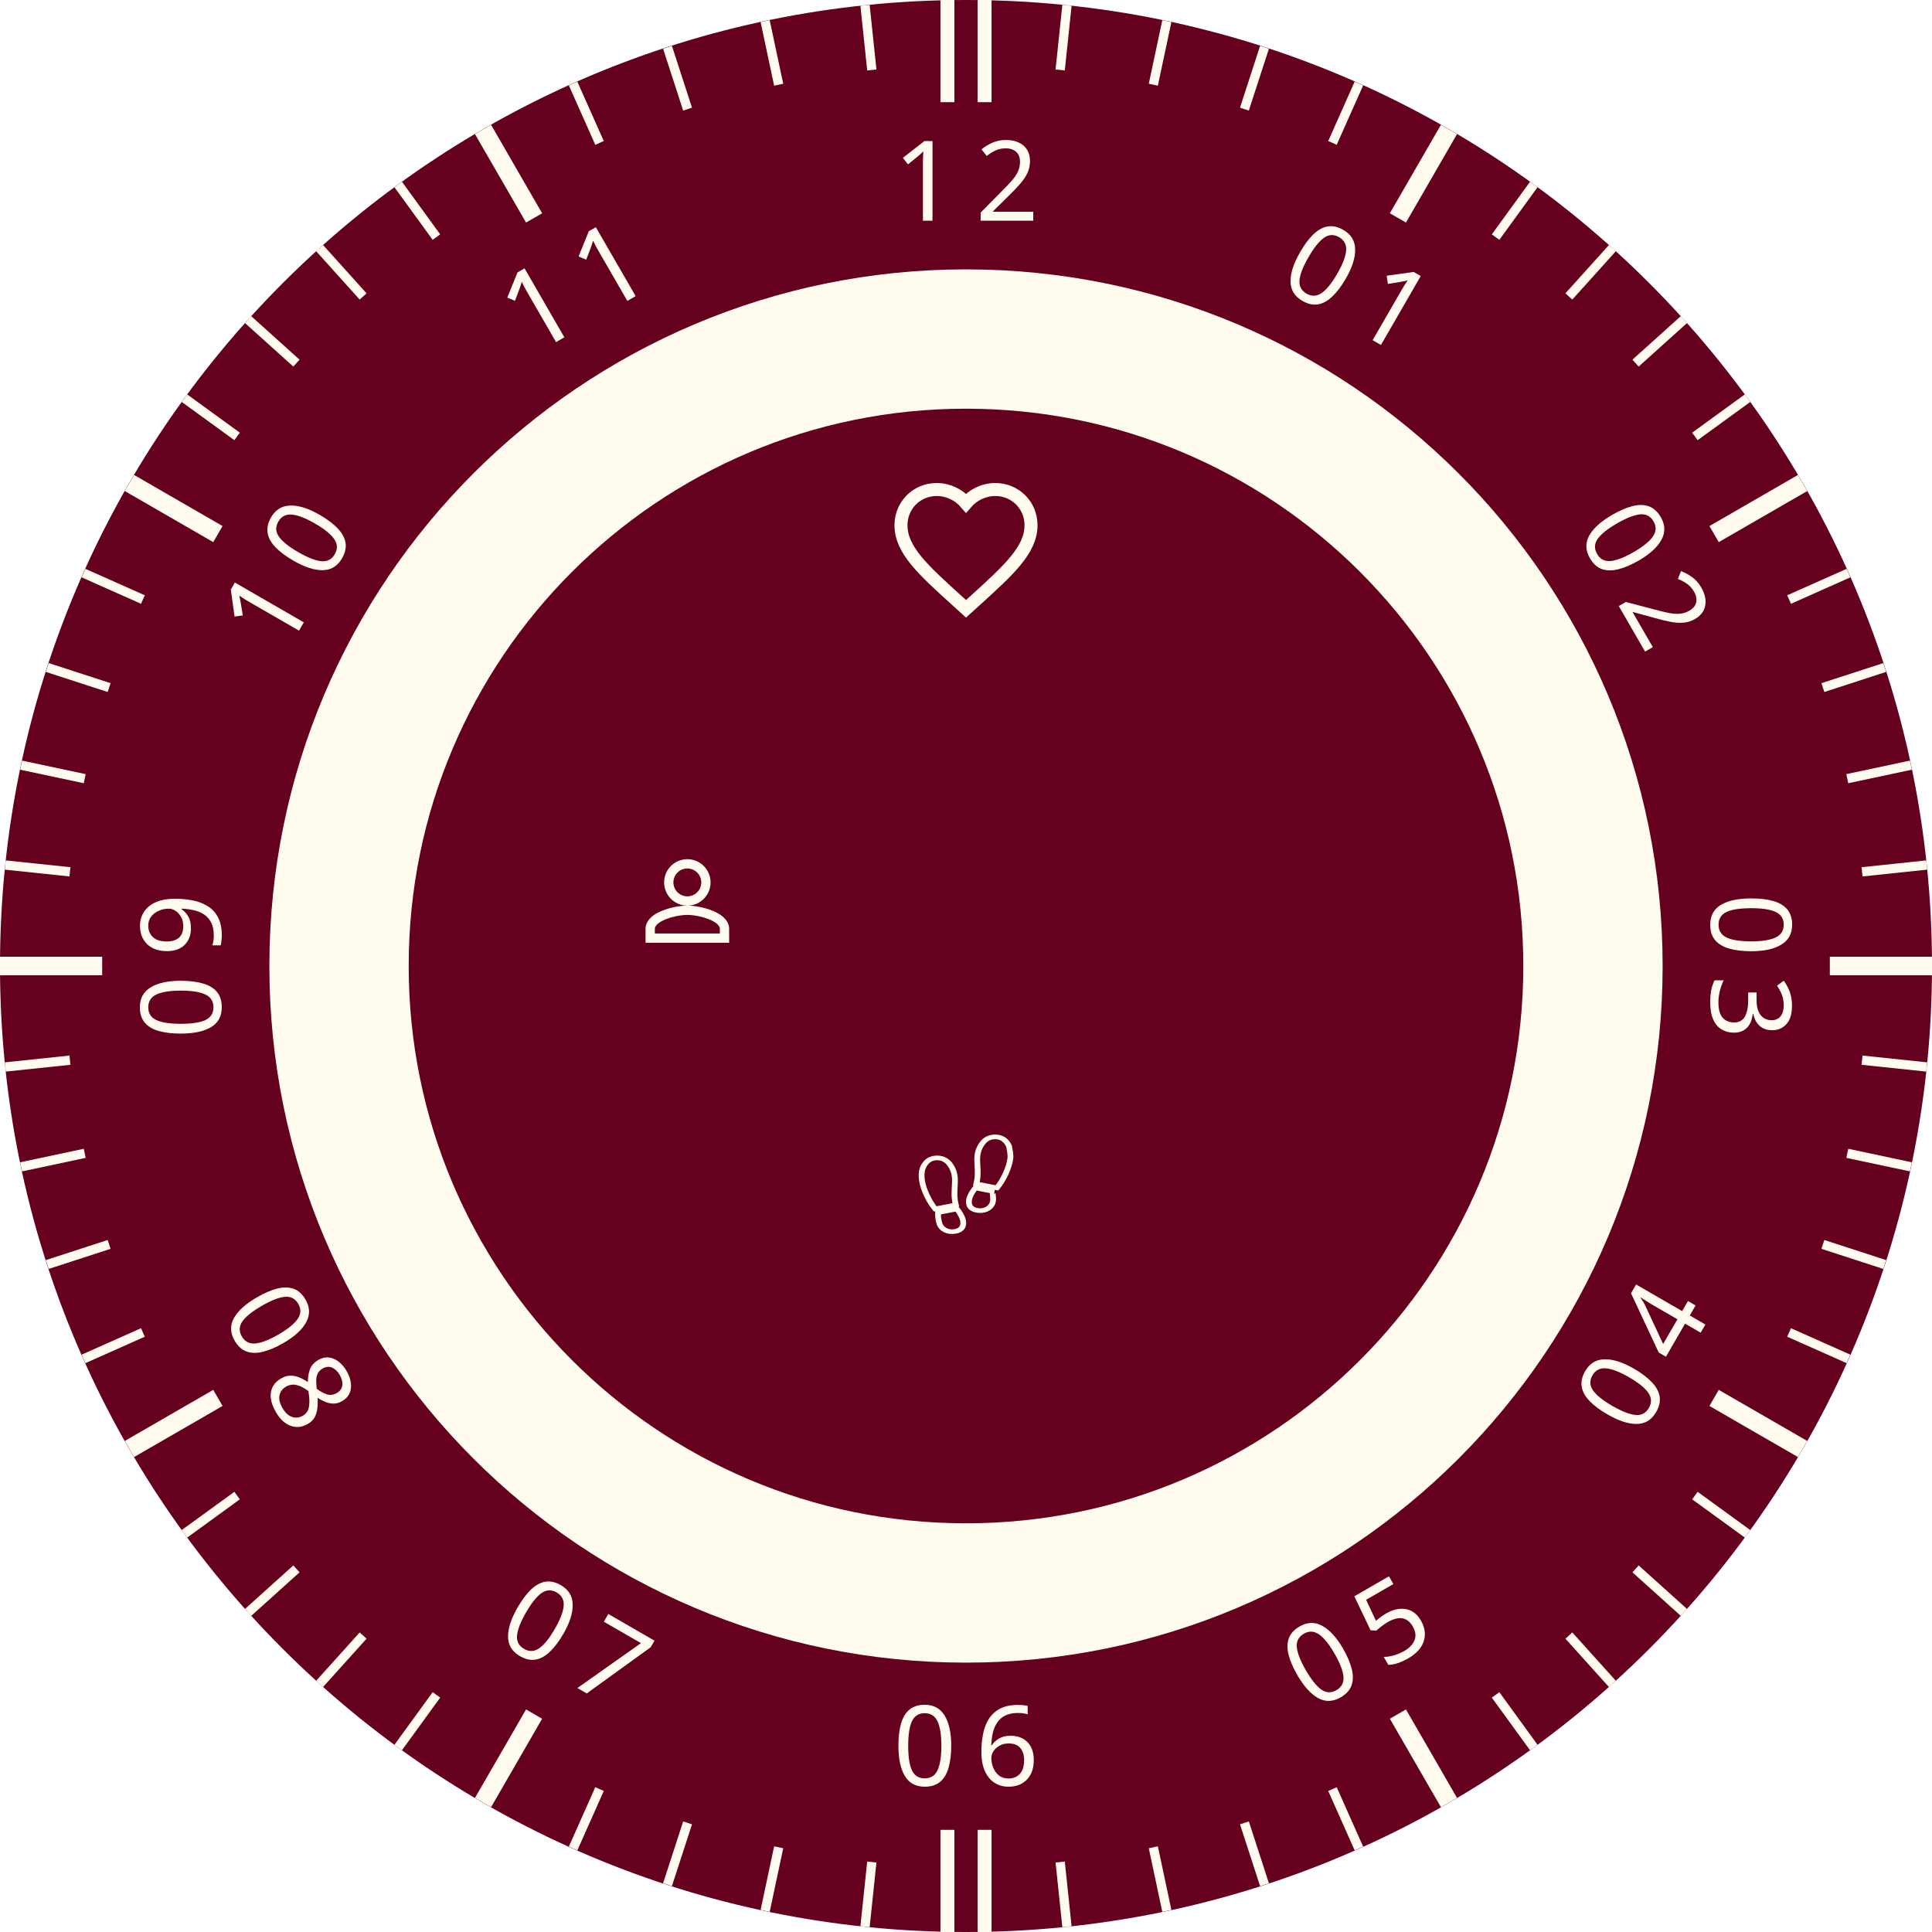
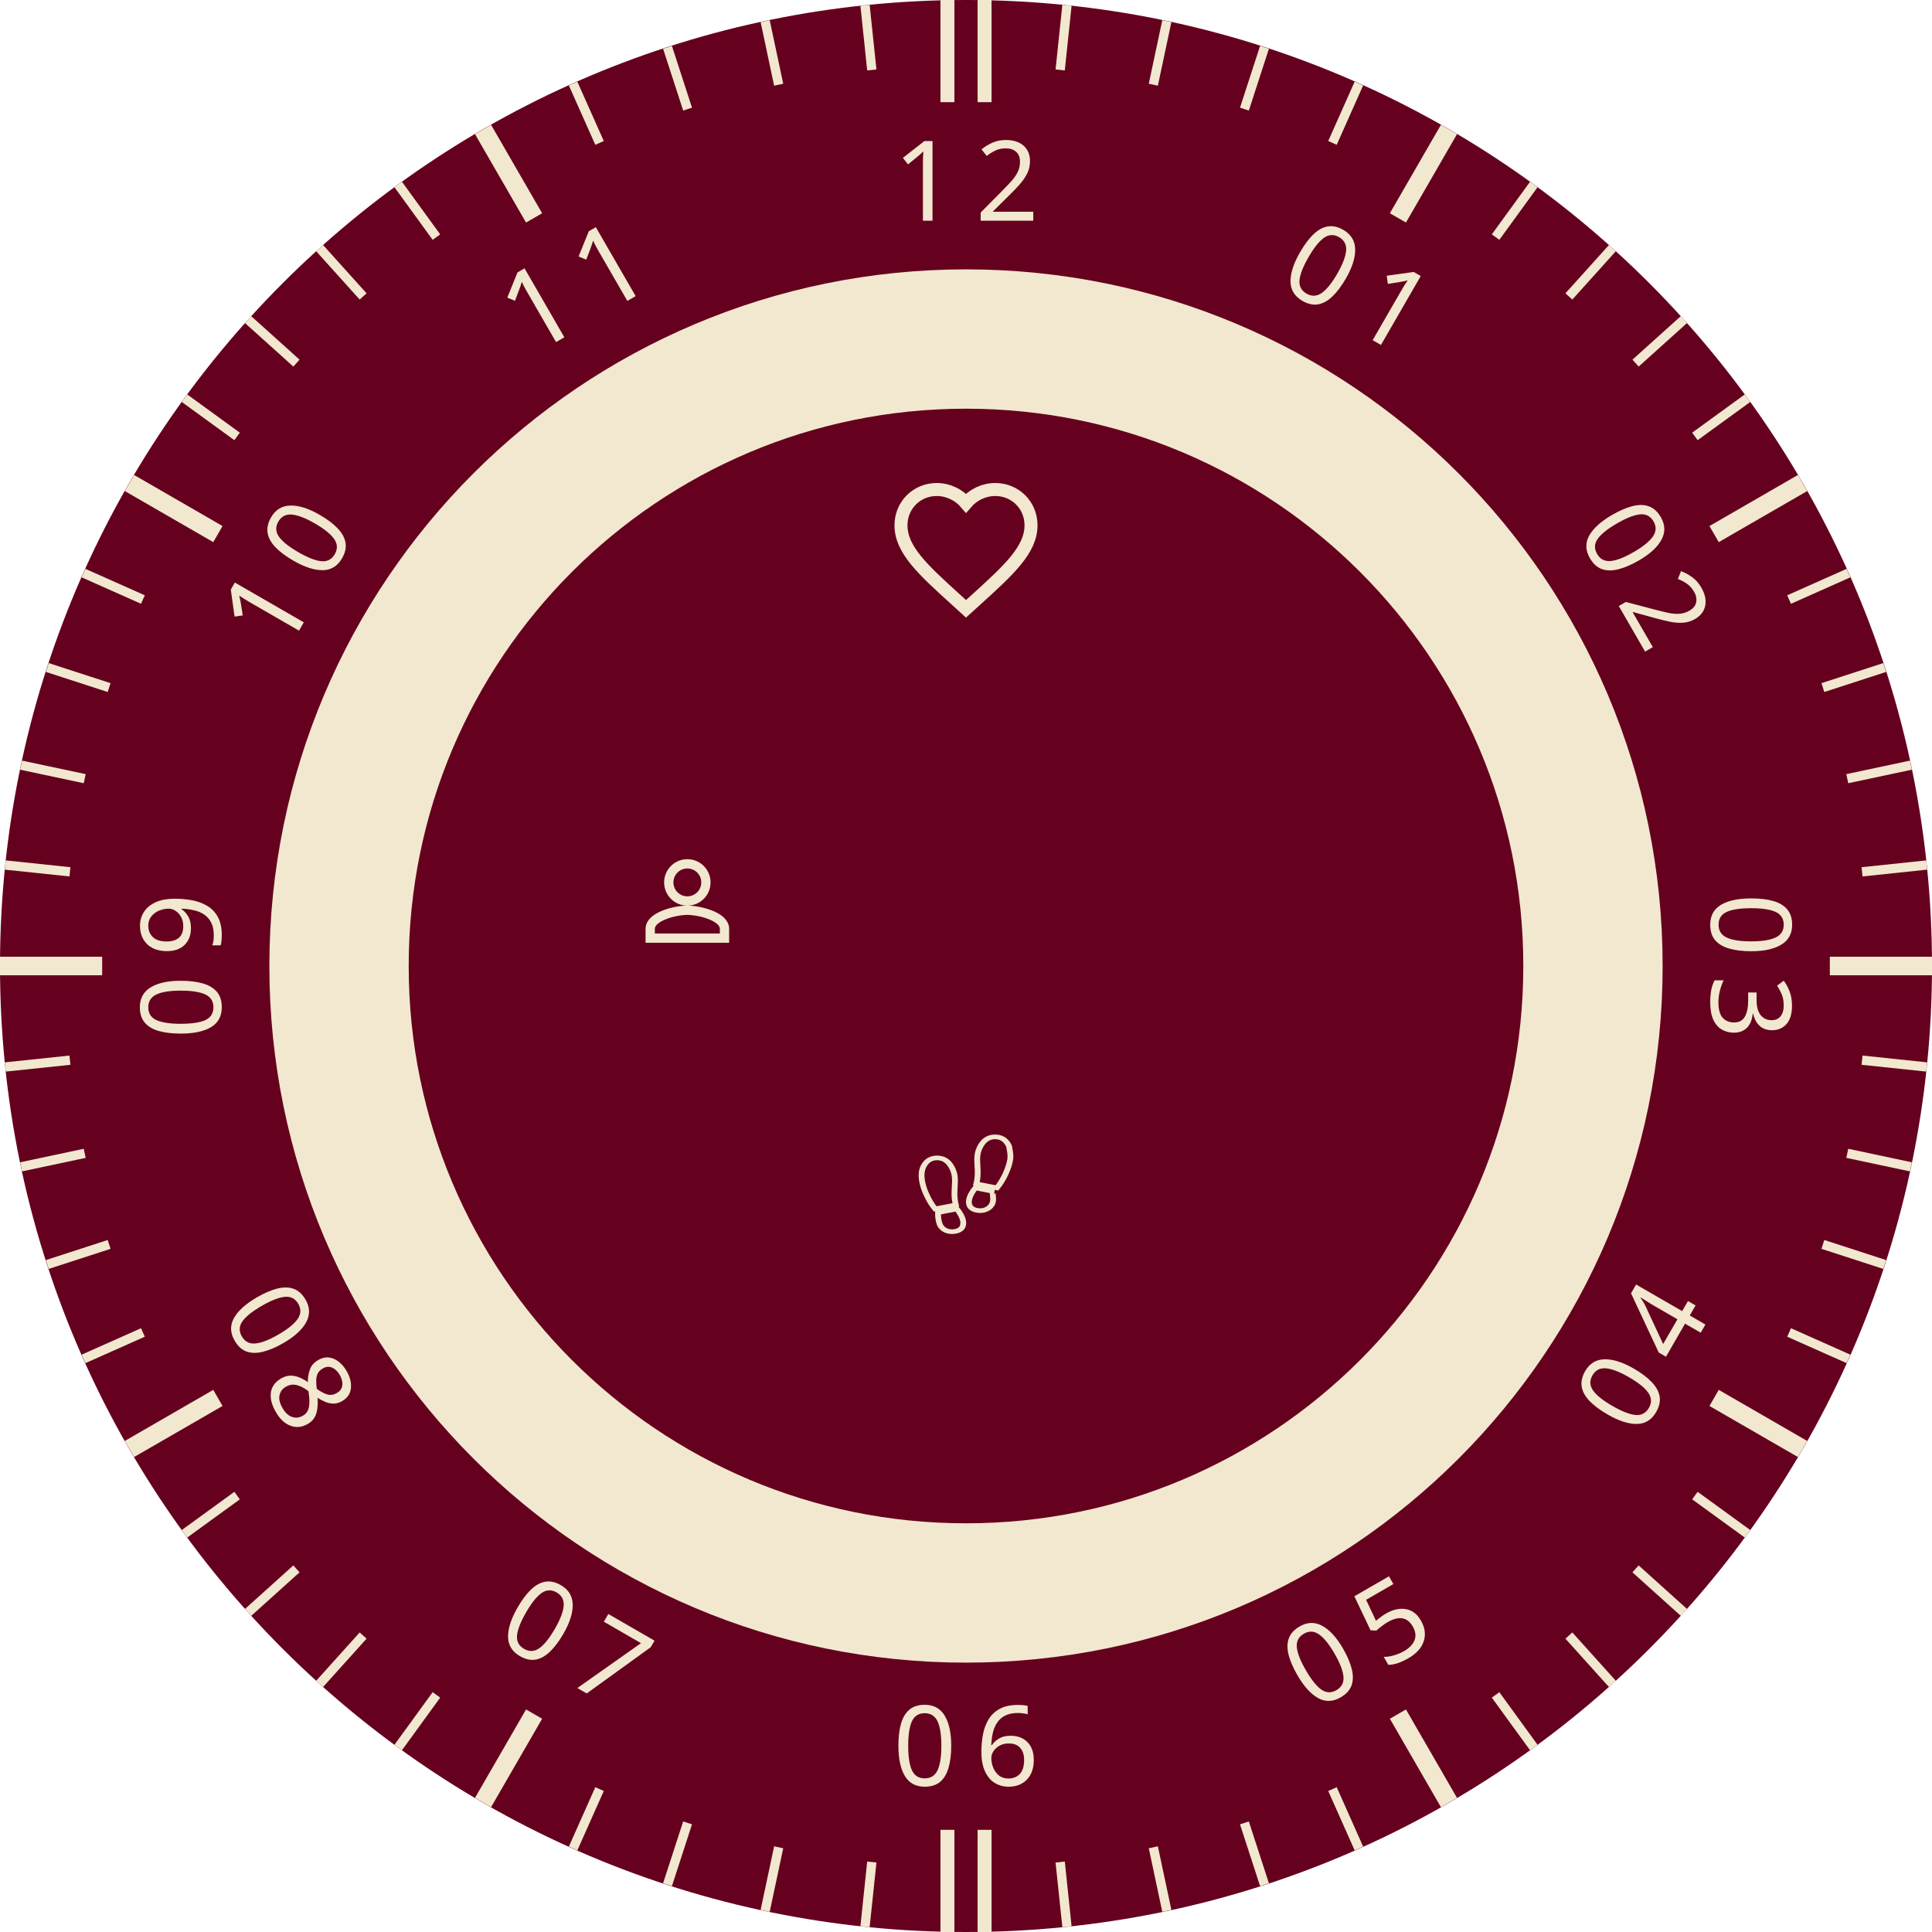
<svg xmlns="http://www.w3.org/2000/svg" width="416" height="416" viewBox="0 0 416 416">
  <circle cx="208" cy="208" r="208" fill="#66001f" />
-   <circle cx="208" cy="208" r="135" fill="none" stroke="#FFFCEF" stroke-width="30" />
-   <line x1="204" y1="0" x2="204" y2="22" stroke="#FFFCEF" stroke-width="3" transform="rotate(0 208 208)" />
-   <line x1="212" y1="0" x2="212" y2="22" stroke="#FFFCEF" stroke-width="3" transform="rotate(0 208 208)" />
-   <line x1="208" y1="0" x2="208" y2="14" stroke="#FFFCEF" stroke-width="2" transform="rotate(6 208 208)" />
-   <line x1="208" y1="0" x2="208" y2="14" stroke="#FFFCEF" stroke-width="2" transform="rotate(12 208 208)" />
-   <line x1="208" y1="0" x2="208" y2="14" stroke="#FFFCEF" stroke-width="2" transform="rotate(18 208 208)" />
-   <line x1="208" y1="0" x2="208" y2="14" stroke="#FFFCEF" stroke-width="2" transform="rotate(24 208 208)" />
-   <line x1="208" y1="0" x2="208" y2="22" stroke="#FFFCEF" stroke-width="4" transform="rotate(30 208 208)" />
-   <line x1="208" y1="0" x2="208" y2="14" stroke="#FFFCEF" stroke-width="2" transform="rotate(36 208 208)" />
-   <line x1="208" y1="0" x2="208" y2="14" stroke="#FFFCEF" stroke-width="2" transform="rotate(42 208 208)" />
-   <line x1="208" y1="0" x2="208" y2="14" stroke="#FFFCEF" stroke-width="2" transform="rotate(48 208 208)" />
-   <line x1="208" y1="0" x2="208" y2="14" stroke="#FFFCEF" stroke-width="2" transform="rotate(54 208 208)" />
-   <line x1="208" y1="0" x2="208" y2="22" stroke="#FFFCEF" stroke-width="4" transform="rotate(60 208 208)" />
-   <line x1="208" y1="0" x2="208" y2="14" stroke="#FFFCEF" stroke-width="2" transform="rotate(66 208 208)" />
-   <line x1="208" y1="0" x2="208" y2="14" stroke="#FFFCEF" stroke-width="2" transform="rotate(72 208 208)" />
-   <line x1="208" y1="0" x2="208" y2="14" stroke="#FFFCEF" stroke-width="2" transform="rotate(78 208 208)" />
-   <line x1="208" y1="0" x2="208" y2="14" stroke="#FFFCEF" stroke-width="2" transform="rotate(84 208 208)" />
-   <line x1="208" y1="0" x2="208" y2="22" stroke="#FFFCEF" stroke-width="4" transform="rotate(90 208 208)" />
-   <line x1="208" y1="0" x2="208" y2="14" stroke="#FFFCEF" stroke-width="2" transform="rotate(96 208 208)" />
-   <line x1="208" y1="0" x2="208" y2="14" stroke="#FFFCEF" stroke-width="2" transform="rotate(102 208 208)" />
-   <line x1="208" y1="0" x2="208" y2="14" stroke="#FFFCEF" stroke-width="2" transform="rotate(108 208 208)" />
-   <line x1="208" y1="0" x2="208" y2="14" stroke="#FFFCEF" stroke-width="2" transform="rotate(114 208 208)" />
-   <line x1="208" y1="0" x2="208" y2="22" stroke="#FFFCEF" stroke-width="4" transform="rotate(120 208 208)" />
-   <line x1="208" y1="0" x2="208" y2="14" stroke="#FFFCEF" stroke-width="2" transform="rotate(126 208 208)" />
-   <line x1="208" y1="0" x2="208" y2="14" stroke="#FFFCEF" stroke-width="2" transform="rotate(132 208 208)" />
-   <line x1="208" y1="0" x2="208" y2="14" stroke="#FFFCEF" stroke-width="2" transform="rotate(138 208 208)" />
-   <line x1="208" y1="0" x2="208" y2="14" stroke="#FFFCEF" stroke-width="2" transform="rotate(144 208 208)" />
-   <line x1="208" y1="0" x2="208" y2="22" stroke="#FFFCEF" stroke-width="4" transform="rotate(150 208 208)" />
-   <line x1="208" y1="0" x2="208" y2="14" stroke="#FFFCEF" stroke-width="2" transform="rotate(156 208 208)" />
-   <line x1="208" y1="0" x2="208" y2="14" stroke="#FFFCEF" stroke-width="2" transform="rotate(162 208 208)" />
-   <line x1="208" y1="0" x2="208" y2="14" stroke="#FFFCEF" stroke-width="2" transform="rotate(168 208 208)" />
-   <line x1="208" y1="0" x2="208" y2="14" stroke="#FFFCEF" stroke-width="2" transform="rotate(174 208 208)" />
-   <line x1="204" y1="0" x2="204" y2="22" stroke="#FFFCEF" stroke-width="3" transform="rotate(180 208 208)" />
-   <line x1="212" y1="0" x2="212" y2="22" stroke="#FFFCEF" stroke-width="3" transform="rotate(180 208 208)" />
-   <line x1="208" y1="0" x2="208" y2="14" stroke="#FFFCEF" stroke-width="2" transform="rotate(186 208 208)" />
-   <line x1="208" y1="0" x2="208" y2="14" stroke="#FFFCEF" stroke-width="2" transform="rotate(192 208 208)" />
-   <line x1="208" y1="0" x2="208" y2="14" stroke="#FFFCEF" stroke-width="2" transform="rotate(198 208 208)" />
-   <line x1="208" y1="0" x2="208" y2="14" stroke="#FFFCEF" stroke-width="2" transform="rotate(204 208 208)" />
-   <line x1="208" y1="0" x2="208" y2="22" stroke="#FFFCEF" stroke-width="4" transform="rotate(210 208 208)" />
-   <line x1="208" y1="0" x2="208" y2="14" stroke="#FFFCEF" stroke-width="2" transform="rotate(216 208 208)" />
-   <line x1="208" y1="0" x2="208" y2="14" stroke="#FFFCEF" stroke-width="2" transform="rotate(222 208 208)" />
-   <line x1="208" y1="0" x2="208" y2="14" stroke="#FFFCEF" stroke-width="2" transform="rotate(228 208 208)" />
-   <line x1="208" y1="0" x2="208" y2="14" stroke="#FFFCEF" stroke-width="2" transform="rotate(234 208 208)" />
-   <line x1="208" y1="0" x2="208" y2="22" stroke="#FFFCEF" stroke-width="4" transform="rotate(240 208 208)" />
-   <line x1="208" y1="0" x2="208" y2="14" stroke="#FFFCEF" stroke-width="2" transform="rotate(246 208 208)" />
-   <line x1="208" y1="0" x2="208" y2="14" stroke="#FFFCEF" stroke-width="2" transform="rotate(252 208 208)" />
-   <line x1="208" y1="0" x2="208" y2="14" stroke="#FFFCEF" stroke-width="2" transform="rotate(258 208 208)" />
-   <line x1="208" y1="0" x2="208" y2="14" stroke="#FFFCEF" stroke-width="2" transform="rotate(264 208 208)" />
-   <line x1="208" y1="0" x2="208" y2="22" stroke="#FFFCEF" stroke-width="4" transform="rotate(270 208 208)" />
-   <line x1="208" y1="0" x2="208" y2="14" stroke="#FFFCEF" stroke-width="2" transform="rotate(276 208 208)" />
-   <line x1="208" y1="0" x2="208" y2="14" stroke="#FFFCEF" stroke-width="2" transform="rotate(282 208 208)" />
-   <line x1="208" y1="0" x2="208" y2="14" stroke="#FFFCEF" stroke-width="2" transform="rotate(288 208 208)" />
-   <line x1="208" y1="0" x2="208" y2="14" stroke="#FFFCEF" stroke-width="2" transform="rotate(294 208 208)" />
-   <line x1="208" y1="0" x2="208" y2="22" stroke="#FFFCEF" stroke-width="4" transform="rotate(300 208 208)" />
-   <line x1="208" y1="0" x2="208" y2="14" stroke="#FFFCEF" stroke-width="2" transform="rotate(306 208 208)" />
-   <line x1="208" y1="0" x2="208" y2="14" stroke="#FFFCEF" stroke-width="2" transform="rotate(312 208 208)" />
-   <line x1="208" y1="0" x2="208" y2="14" stroke="#FFFCEF" stroke-width="2" transform="rotate(318 208 208)" />
-   <line x1="208" y1="0" x2="208" y2="14" stroke="#FFFCEF" stroke-width="2" transform="rotate(324 208 208)" />
-   <line x1="208" y1="0" x2="208" y2="22" stroke="#FFFCEF" stroke-width="4" transform="rotate(330 208 208)" />
-   <line x1="208" y1="0" x2="208" y2="14" stroke="#FFFCEF" stroke-width="2" transform="rotate(336 208 208)" />
-   <line x1="208" y1="0" x2="208" y2="14" stroke="#FFFCEF" stroke-width="2" transform="rotate(342 208 208)" />
-   <line x1="208" y1="0" x2="208" y2="14" stroke="#FFFCEF" stroke-width="2" transform="rotate(348 208 208)" />
-   <line x1="208" y1="0" x2="208" y2="14" stroke="#FFFCEF" stroke-width="2" transform="rotate(354 208 208)" />
+   <circle cx="208" cy="208" r="135" fill="none" stroke="#F2E8CF" stroke-width="30" />
+   <line x1="204" y1="0" x2="204" y2="22" stroke="#F2E8CF" stroke-width="3" transform="rotate(0 208 208)" />
+   <line x1="212" y1="0" x2="212" y2="22" stroke="#F2E8CF" stroke-width="3" transform="rotate(0 208 208)" />
+   <line x1="208" y1="0" x2="208" y2="14" stroke="#F2E8CF" stroke-width="2" transform="rotate(6 208 208)" />
+   <line x1="208" y1="0" x2="208" y2="14" stroke="#F2E8CF" stroke-width="2" transform="rotate(12 208 208)" />
+   <line x1="208" y1="0" x2="208" y2="14" stroke="#F2E8CF" stroke-width="2" transform="rotate(18 208 208)" />
+   <line x1="208" y1="0" x2="208" y2="14" stroke="#F2E8CF" stroke-width="2" transform="rotate(24 208 208)" />
+   <line x1="208" y1="0" x2="208" y2="22" stroke="#F2E8CF" stroke-width="4" transform="rotate(30 208 208)" />
+   <line x1="208" y1="0" x2="208" y2="14" stroke="#F2E8CF" stroke-width="2" transform="rotate(36 208 208)" />
+   <line x1="208" y1="0" x2="208" y2="14" stroke="#F2E8CF" stroke-width="2" transform="rotate(42 208 208)" />
+   <line x1="208" y1="0" x2="208" y2="14" stroke="#F2E8CF" stroke-width="2" transform="rotate(48 208 208)" />
+   <line x1="208" y1="0" x2="208" y2="14" stroke="#F2E8CF" stroke-width="2" transform="rotate(54 208 208)" />
+   <line x1="208" y1="0" x2="208" y2="22" stroke="#F2E8CF" stroke-width="4" transform="rotate(60 208 208)" />
+   <line x1="208" y1="0" x2="208" y2="14" stroke="#F2E8CF" stroke-width="2" transform="rotate(66 208 208)" />
+   <line x1="208" y1="0" x2="208" y2="14" stroke="#F2E8CF" stroke-width="2" transform="rotate(72 208 208)" />
+   <line x1="208" y1="0" x2="208" y2="14" stroke="#F2E8CF" stroke-width="2" transform="rotate(78 208 208)" />
+   <line x1="208" y1="0" x2="208" y2="14" stroke="#F2E8CF" stroke-width="2" transform="rotate(84 208 208)" />
+   <line x1="208" y1="0" x2="208" y2="22" stroke="#F2E8CF" stroke-width="4" transform="rotate(90 208 208)" />
+   <line x1="208" y1="0" x2="208" y2="14" stroke="#F2E8CF" stroke-width="2" transform="rotate(96 208 208)" />
+   <line x1="208" y1="0" x2="208" y2="14" stroke="#F2E8CF" stroke-width="2" transform="rotate(102 208 208)" />
+   <line x1="208" y1="0" x2="208" y2="14" stroke="#F2E8CF" stroke-width="2" transform="rotate(108 208 208)" />
+   <line x1="208" y1="0" x2="208" y2="14" stroke="#F2E8CF" stroke-width="2" transform="rotate(114 208 208)" />
+   <line x1="208" y1="0" x2="208" y2="22" stroke="#F2E8CF" stroke-width="4" transform="rotate(120 208 208)" />
+   <line x1="208" y1="0" x2="208" y2="14" stroke="#F2E8CF" stroke-width="2" transform="rotate(126 208 208)" />
+   <line x1="208" y1="0" x2="208" y2="14" stroke="#F2E8CF" stroke-width="2" transform="rotate(132 208 208)" />
+   <line x1="208" y1="0" x2="208" y2="14" stroke="#F2E8CF" stroke-width="2" transform="rotate(138 208 208)" />
+   <line x1="208" y1="0" x2="208" y2="14" stroke="#F2E8CF" stroke-width="2" transform="rotate(144 208 208)" />
+   <line x1="208" y1="0" x2="208" y2="22" stroke="#F2E8CF" stroke-width="4" transform="rotate(150 208 208)" />
+   <line x1="208" y1="0" x2="208" y2="14" stroke="#F2E8CF" stroke-width="2" transform="rotate(156 208 208)" />
+   <line x1="208" y1="0" x2="208" y2="14" stroke="#F2E8CF" stroke-width="2" transform="rotate(162 208 208)" />
+   <line x1="208" y1="0" x2="208" y2="14" stroke="#F2E8CF" stroke-width="2" transform="rotate(168 208 208)" />
+   <line x1="208" y1="0" x2="208" y2="14" stroke="#F2E8CF" stroke-width="2" transform="rotate(174 208 208)" />
+   <line x1="204" y1="0" x2="204" y2="22" stroke="#F2E8CF" stroke-width="3" transform="rotate(180 208 208)" />
+   <line x1="212" y1="0" x2="212" y2="22" stroke="#F2E8CF" stroke-width="3" transform="rotate(180 208 208)" />
+   <line x1="208" y1="0" x2="208" y2="14" stroke="#F2E8CF" stroke-width="2" transform="rotate(186 208 208)" />
+   <line x1="208" y1="0" x2="208" y2="14" stroke="#F2E8CF" stroke-width="2" transform="rotate(192 208 208)" />
+   <line x1="208" y1="0" x2="208" y2="14" stroke="#F2E8CF" stroke-width="2" transform="rotate(198 208 208)" />
+   <line x1="208" y1="0" x2="208" y2="14" stroke="#F2E8CF" stroke-width="2" transform="rotate(204 208 208)" />
+   <line x1="208" y1="0" x2="208" y2="22" stroke="#F2E8CF" stroke-width="4" transform="rotate(210 208 208)" />
+   <line x1="208" y1="0" x2="208" y2="14" stroke="#F2E8CF" stroke-width="2" transform="rotate(216 208 208)" />
+   <line x1="208" y1="0" x2="208" y2="14" stroke="#F2E8CF" stroke-width="2" transform="rotate(222 208 208)" />
+   <line x1="208" y1="0" x2="208" y2="14" stroke="#F2E8CF" stroke-width="2" transform="rotate(228 208 208)" />
+   <line x1="208" y1="0" x2="208" y2="14" stroke="#F2E8CF" stroke-width="2" transform="rotate(234 208 208)" />
+   <line x1="208" y1="0" x2="208" y2="22" stroke="#F2E8CF" stroke-width="4" transform="rotate(240 208 208)" />
+   <line x1="208" y1="0" x2="208" y2="14" stroke="#F2E8CF" stroke-width="2" transform="rotate(246 208 208)" />
+   <line x1="208" y1="0" x2="208" y2="14" stroke="#F2E8CF" stroke-width="2" transform="rotate(252 208 208)" />
+   <line x1="208" y1="0" x2="208" y2="14" stroke="#F2E8CF" stroke-width="2" transform="rotate(258 208 208)" />
+   <line x1="208" y1="0" x2="208" y2="14" stroke="#F2E8CF" stroke-width="2" transform="rotate(264 208 208)" />
+   <line x1="208" y1="0" x2="208" y2="22" stroke="#F2E8CF" stroke-width="4" transform="rotate(270 208 208)" />
+   <line x1="208" y1="0" x2="208" y2="14" stroke="#F2E8CF" stroke-width="2" transform="rotate(276 208 208)" />
+   <line x1="208" y1="0" x2="208" y2="14" stroke="#F2E8CF" stroke-width="2" transform="rotate(282 208 208)" />
+   <line x1="208" y1="0" x2="208" y2="14" stroke="#F2E8CF" stroke-width="2" transform="rotate(288 208 208)" />
+   <line x1="208" y1="0" x2="208" y2="14" stroke="#F2E8CF" stroke-width="2" transform="rotate(294 208 208)" />
+   <line x1="208" y1="0" x2="208" y2="22" stroke="#F2E8CF" stroke-width="4" transform="rotate(300 208 208)" />
+   <line x1="208" y1="0" x2="208" y2="14" stroke="#F2E8CF" stroke-width="2" transform="rotate(306 208 208)" />
+   <line x1="208" y1="0" x2="208" y2="14" stroke="#F2E8CF" stroke-width="2" transform="rotate(312 208 208)" />
+   <line x1="208" y1="0" x2="208" y2="14" stroke="#F2E8CF" stroke-width="2" transform="rotate(318 208 208)" />
+   <line x1="208" y1="0" x2="208" y2="14" stroke="#F2E8CF" stroke-width="2" transform="rotate(324 208 208)" />
+   <line x1="208" y1="0" x2="208" y2="22" stroke="#F2E8CF" stroke-width="4" transform="rotate(330 208 208)" />
+   <line x1="208" y1="0" x2="208" y2="14" stroke="#F2E8CF" stroke-width="2" transform="rotate(336 208 208)" />
+   <line x1="208" y1="0" x2="208" y2="14" stroke="#F2E8CF" stroke-width="2" transform="rotate(342 208 208)" />
+   <line x1="208" y1="0" x2="208" y2="14" stroke="#F2E8CF" stroke-width="2" transform="rotate(348 208 208)" />
+   <line x1="208" y1="0" x2="208" y2="14" stroke="#F2E8CF" stroke-width="2" transform="rotate(354 208 208)" />
  <g transform="rotate(30 208 208)">
-     <text x="208" y="47.52" font-family="Impact" font-size="24" letter-spacing="4" fill="#FFFCEF" text-anchor="middle">01</text>
+     <text x="208" y="47.52" font-family="Impact" font-size="24" letter-spacing="4" fill="#F2E8CF" text-anchor="middle">01</text>
  </g>
  <g transform="rotate(60 208 208)">
-     <text x="208" y="47.52" font-family="Impact" font-size="24" letter-spacing="4" fill="#FFFCEF" text-anchor="middle">02</text>
+     <text x="208" y="47.52" font-family="Impact" font-size="24" letter-spacing="4" fill="#F2E8CF" text-anchor="middle">02</text>
  </g>
  <g transform="rotate(90 208 208)">
-     <text x="208" y="47.52" font-family="Impact" font-size="24" letter-spacing="4" fill="#FFFCEF" text-anchor="middle">03</text>
+     <text x="208" y="47.52" font-family="Impact" font-size="24" letter-spacing="4" fill="#F2E8CF" text-anchor="middle">03</text>
  </g>
  <g transform="rotate(-60 208 208)">
-     <text x="208" y="384.48" font-family="Impact" font-size="24" letter-spacing="4" fill="#FFFCEF" text-anchor="middle">04</text>
+     <text x="208" y="384.48" font-family="Impact" font-size="24" letter-spacing="4" fill="#F2E8CF" text-anchor="middle">04</text>
  </g>
  <g transform="rotate(-30 208 208)">
-     <text x="208" y="384.48" font-family="Impact" font-size="24" letter-spacing="4" fill="#FFFCEF" text-anchor="middle">05</text>
+     <text x="208" y="384.48" font-family="Impact" font-size="24" letter-spacing="4" fill="#F2E8CF" text-anchor="middle">05</text>
  </g>
  <g transform="rotate(0 208 208)">
-     <text x="208" y="384.48" font-family="Impact" font-size="24" letter-spacing="4" fill="#FFFCEF" text-anchor="middle">06</text>
+     <text x="208" y="384.48" font-family="Impact" font-size="24" letter-spacing="4" fill="#F2E8CF" text-anchor="middle">06</text>
  </g>
  <g transform="rotate(30 208 208)">
-     <text x="208" y="384.48" font-family="Impact" font-size="24" letter-spacing="4" fill="#FFFCEF" text-anchor="middle">07</text>
+     <text x="208" y="384.48" font-family="Impact" font-size="24" letter-spacing="4" fill="#F2E8CF" text-anchor="middle">07</text>
  </g>
  <g transform="rotate(60 208 208)">
-     <text x="208" y="384.48" font-family="Impact" font-size="24" letter-spacing="4" fill="#FFFCEF" text-anchor="middle">08</text>
+     <text x="208" y="384.48" font-family="Impact" font-size="24" letter-spacing="4" fill="#F2E8CF" text-anchor="middle">08</text>
  </g>
  <g transform="rotate(270 208 208)">
-     <text x="208" y="47.52" font-family="Impact" font-size="24" letter-spacing="4" fill="#FFFCEF" text-anchor="middle">09</text>
+     <text x="208" y="47.52" font-family="Impact" font-size="24" letter-spacing="4" fill="#F2E8CF" text-anchor="middle">09</text>
  </g>
  <g transform="rotate(300 208 208)">
-     <text x="208" y="47.52" font-family="Impact" font-size="24" letter-spacing="4" fill="#FFFCEF" text-anchor="middle">10</text>
+     <text x="208" y="47.52" font-family="Impact" font-size="24" letter-spacing="4" fill="#F2E8CF" text-anchor="middle">10</text>
  </g>
  <g transform="rotate(330 208 208)">
-     <text x="208" y="47.52" font-family="Impact" font-size="24" letter-spacing="4" fill="#FFFCEF" text-anchor="middle">11</text>
+     <text x="208" y="47.52" font-family="Impact" font-size="24" letter-spacing="4" fill="#F2E8CF" text-anchor="middle">11</text>
  </g>
  <g transform="rotate(0 208 208)">
-     <text x="208" y="47.52" font-family="Impact" font-size="24" letter-spacing="4" fill="#FFFCEF" text-anchor="middle">12</text>
+     <text x="208" y="47.52" font-family="Impact" font-size="24" letter-spacing="4" fill="#F2E8CF" text-anchor="middle">12</text>
  </g>
  <g transform="translate(208, 118) scale(1.4) translate(-12, -12)">
-     <path d="M12 21.35l-1.45-1.32C5.4 15.36 2 12.28 2 8.5 2 5.42 4.42 3 7.5 3c1.74 0 3.41.81 4.5 2.09C13.09 3.81 14.76 3 16.5 3 19.58 3 22 5.42 22 8.5c0 3.78-3.4 6.86-8.55 11.54L12 21.35z" fill="none" stroke="#FFFCEF" stroke-width="2" />
+     <path d="M12 21.35l-1.45-1.32C5.4 15.36 2 12.28 2 8.5 2 5.42 4.42 3 7.5 3c1.74 0 3.41.81 4.5 2.09C13.09 3.81 14.76 3 16.5 3 19.58 3 22 5.42 22 8.5c0 3.78-3.4 6.86-8.55 11.54L12 21.35z" fill="none" stroke="#F2E8CF" stroke-width="2" />
  </g>
  <g transform="translate(208, 260) scale(0.025, 0.020) translate(-1635, -983)">
-     <path d="M1547.364,955.372l-177.552,42.892c-55.208-83.756-103.542-213.299-114.634-311.197c-5.21-45.973-4.552-93.223,10.342-137.299c11.046-32.666,32.682-67.013,61.385-84.584c39.85-24.391,91.621-19.685,124.968,4.056c33.348,23.733,53.156,60.495,67.144,97.48C1565.88,690.659,1514.558,792.969,1547.364,955.372z" fill="none" stroke="#FFFCEF" stroke-width="50" />
-     <path d="M1547.364,1238.788c-65.635,18.307-122.336-19.313-139.343-77.958c-16.999-58.645-13.864-123.126-13.864-123.126l161.435-39.44c0,0,34.052,48.357,49.479,104.943C1620.507,1159.8,1612.96,1220.496,1547.364,1238.788z" fill="none" stroke="#FFFCEF" stroke-width="50" />
-     <path d="M1724.148,728.911l177.552,42.892c55.208-83.756,103.542-213.299,114.634-311.197c5.21-45.973-4.552-93.223-10.342-137.299c-11.046-32.666-32.682-67.012-61.385-84.584c-39.85-24.391-91.621-19.685-124.968,4.056c-33.348,23.733-53.156,60.495-67.144,97.48C1705.632,464.197,1756.954,566.508,1724.148,728.911z" fill="none" stroke="#FFFCEF" stroke-width="50" />
-     <path d="M1724.148,1012.326c65.635,18.307,122.336-19.313,139.343-77.958c16.999-58.645-13.864-123.126,13.864-123.126l-161.435-39.44c0,0-34.052,48.357-49.479,104.943C1651.005,933.339,1658.552,994.035,1724.148,1012.326z" fill="none" stroke="#FFFCEF" stroke-width="50" />
+     <path d="M1547.364,955.372l-177.552,42.892c-55.208-83.756-103.542-213.299-114.634-311.197c-5.21-45.973-4.552-93.223,10.342-137.299c11.046-32.666,32.682-67.013,61.385-84.584c39.85-24.391,91.621-19.685,124.968,4.056c33.348,23.733,53.156,60.495,67.144,97.48C1565.88,690.659,1514.558,792.969,1547.364,955.372z" fill="none" stroke="#F2E8CF" stroke-width="50" />
+     <path d="M1547.364,1238.788c-65.635,18.307-122.336-19.313-139.343-77.958c-16.999-58.645-13.864-123.126-13.864-123.126l161.435-39.44c0,0,34.052,48.357,49.479,104.943C1620.507,1159.8,1612.96,1220.496,1547.364,1238.788z" fill="none" stroke="#F2E8CF" stroke-width="50" />
+     <path d="M1724.148,728.911l177.552,42.892c55.208-83.756,103.542-213.299,114.634-311.197c5.21-45.973-4.552-93.223-10.342-137.299c-11.046-32.666-32.682-67.012-61.385-84.584c-39.85-24.391-91.621-19.685-124.968,4.056c-33.348,23.733-53.156,60.495-67.144,97.48C1705.632,464.197,1756.954,566.508,1724.148,728.911z" fill="none" stroke="#F2E8CF" stroke-width="50" />
+     <path d="M1724.148,1012.326c65.635,18.307,122.336-19.313,139.343-77.958c16.999-58.645-13.864-123.126,13.864-123.126l-161.435-39.44c0,0-34.052,48.357-49.479,104.943C1651.005,933.339,1658.552,994.035,1724.148,1012.326z" fill="none" stroke="#F2E8CF" stroke-width="50" />
  </g>
  <g transform="translate(136, 182)">
-     <path d="M12 12c2.21 0 4-1.79 4-4s-1.79-4-4-4-4 1.79-4 4 1.79 4 4 4zm0 2c-2.67 0-8 1.34-8 4v2h16v-2c0-2.66-5.33-4-8-4z" fill="none" stroke="#FFFCEF" stroke-width="2" />
+     <path d="M12 12c2.21 0 4-1.79 4-4s-1.79-4-4-4-4 1.79-4 4 1.79 4 4 4zm0 2c-2.67 0-8 1.34-8 4v2h16v-2c0-2.66-5.33-4-8-4z" fill="none" stroke="#F2E8CF" stroke-width="2" />
  </g>
</svg>
